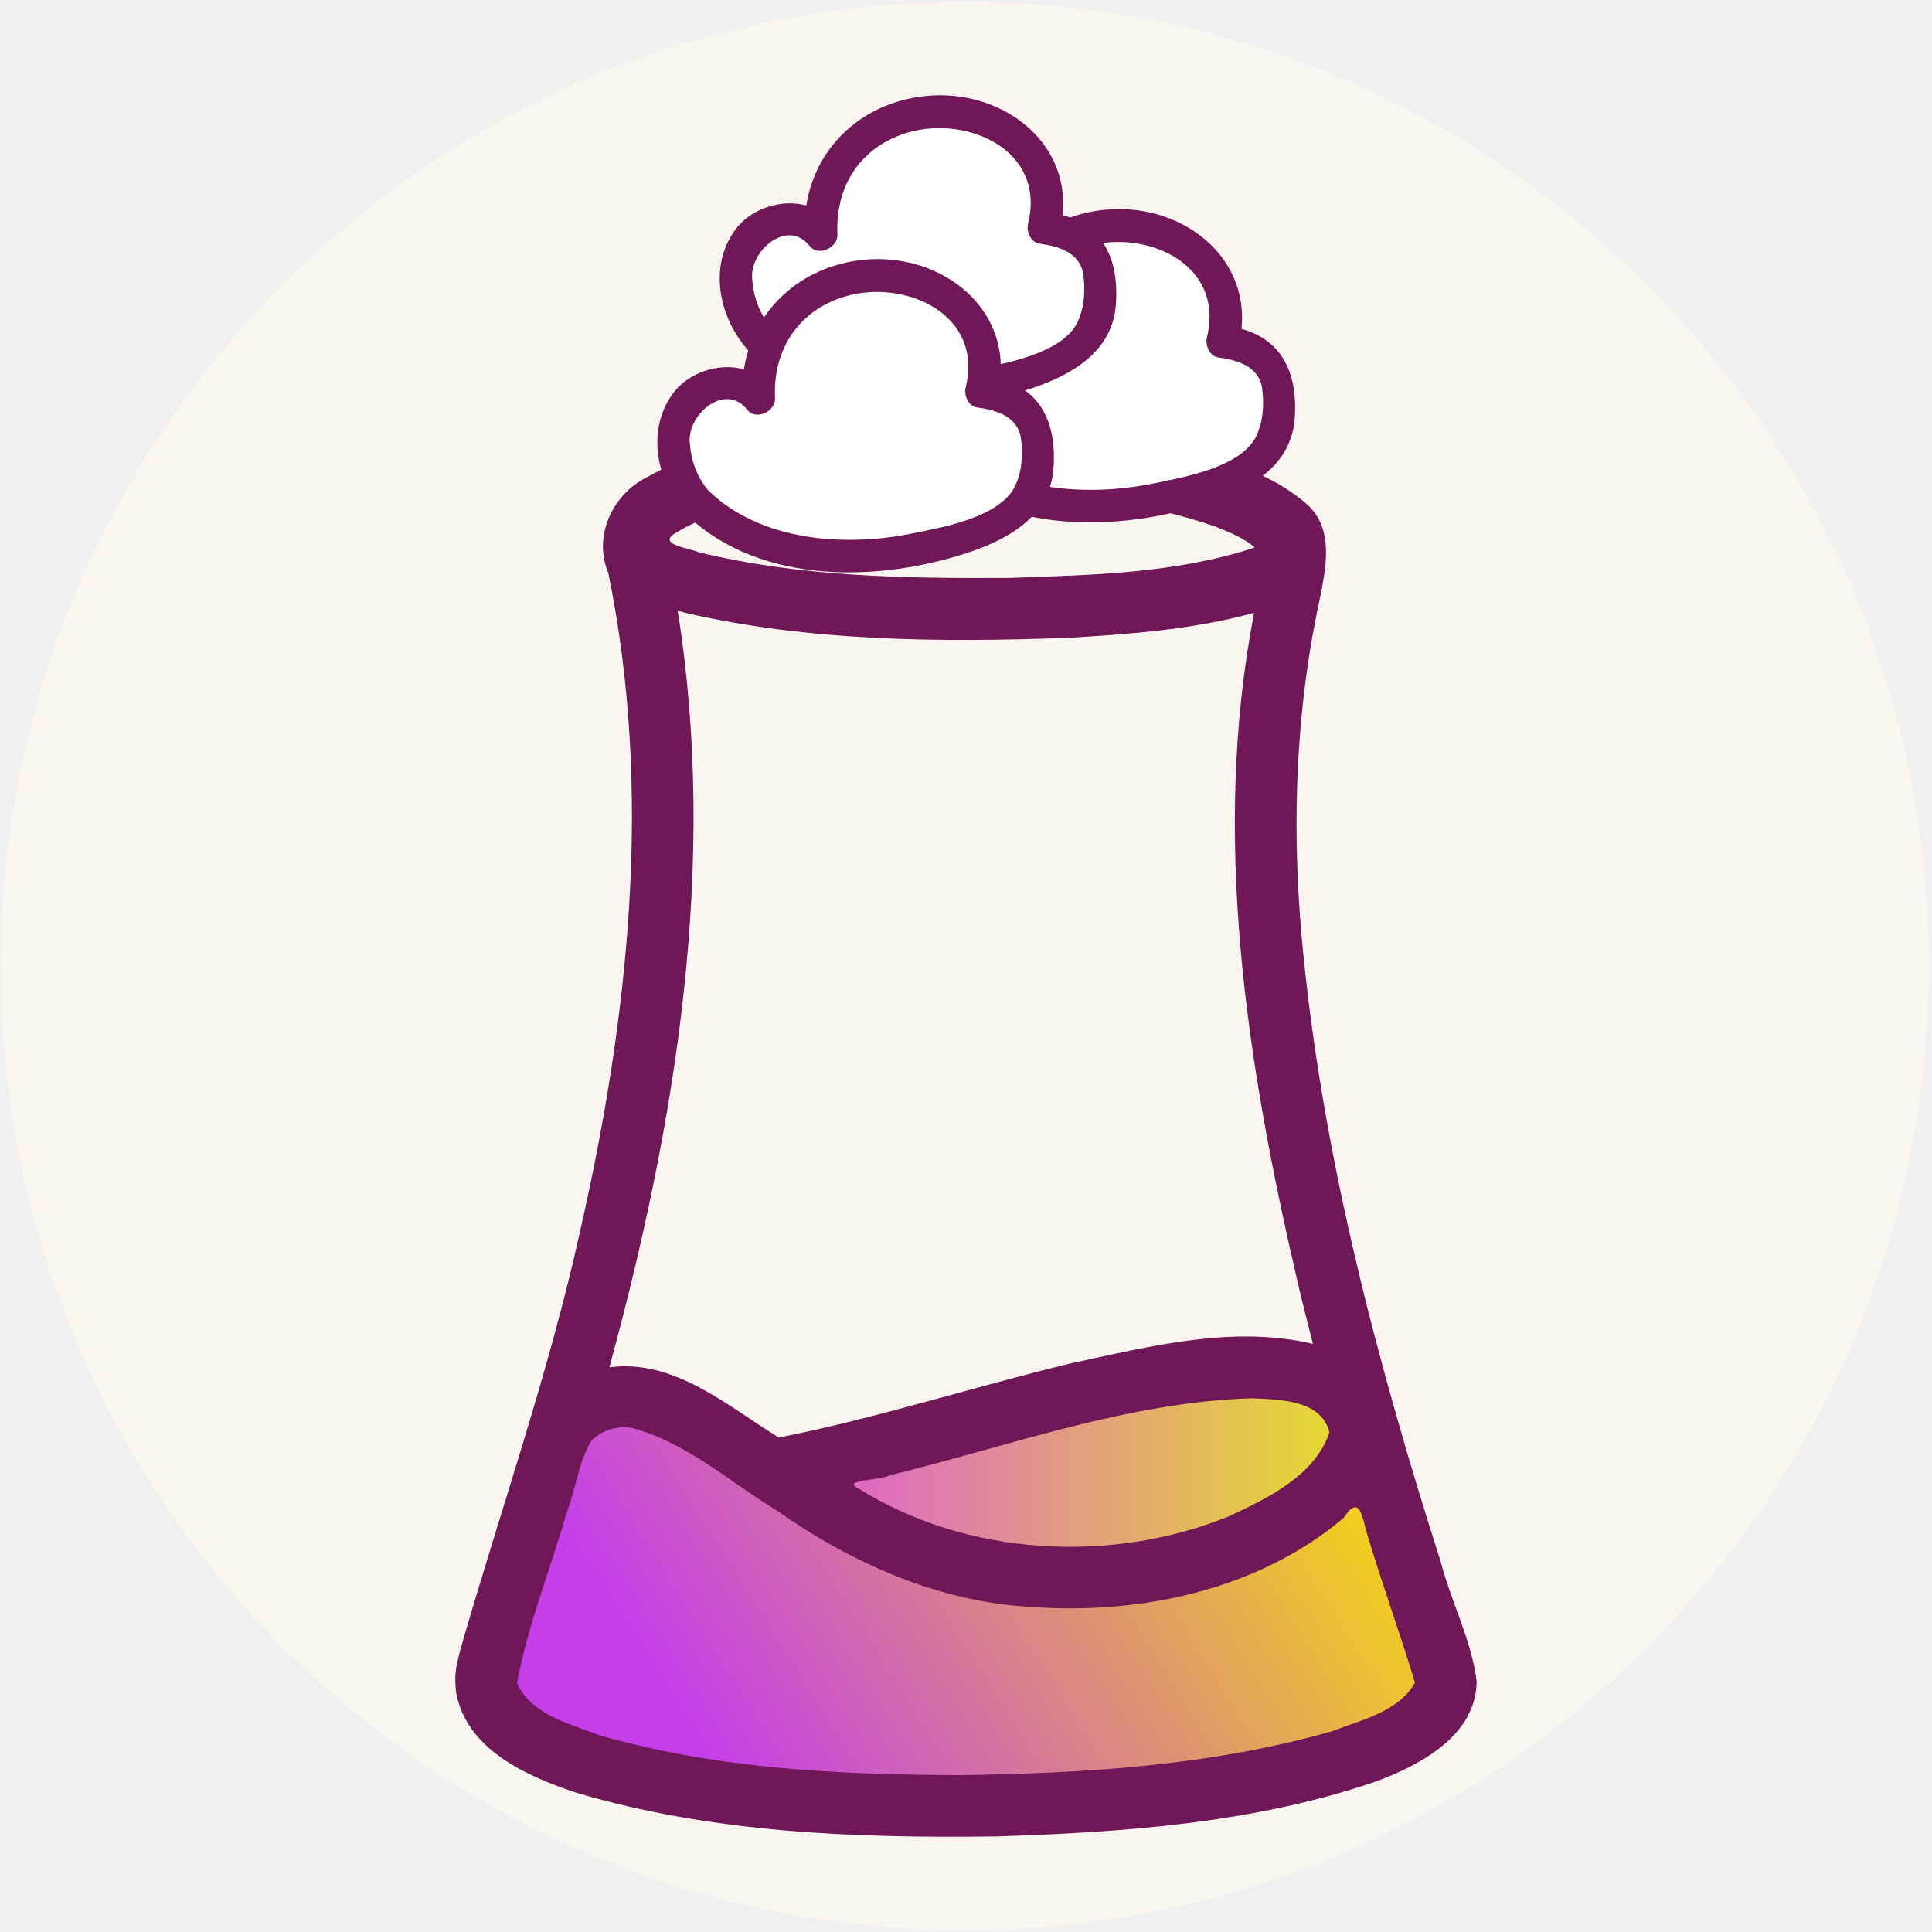
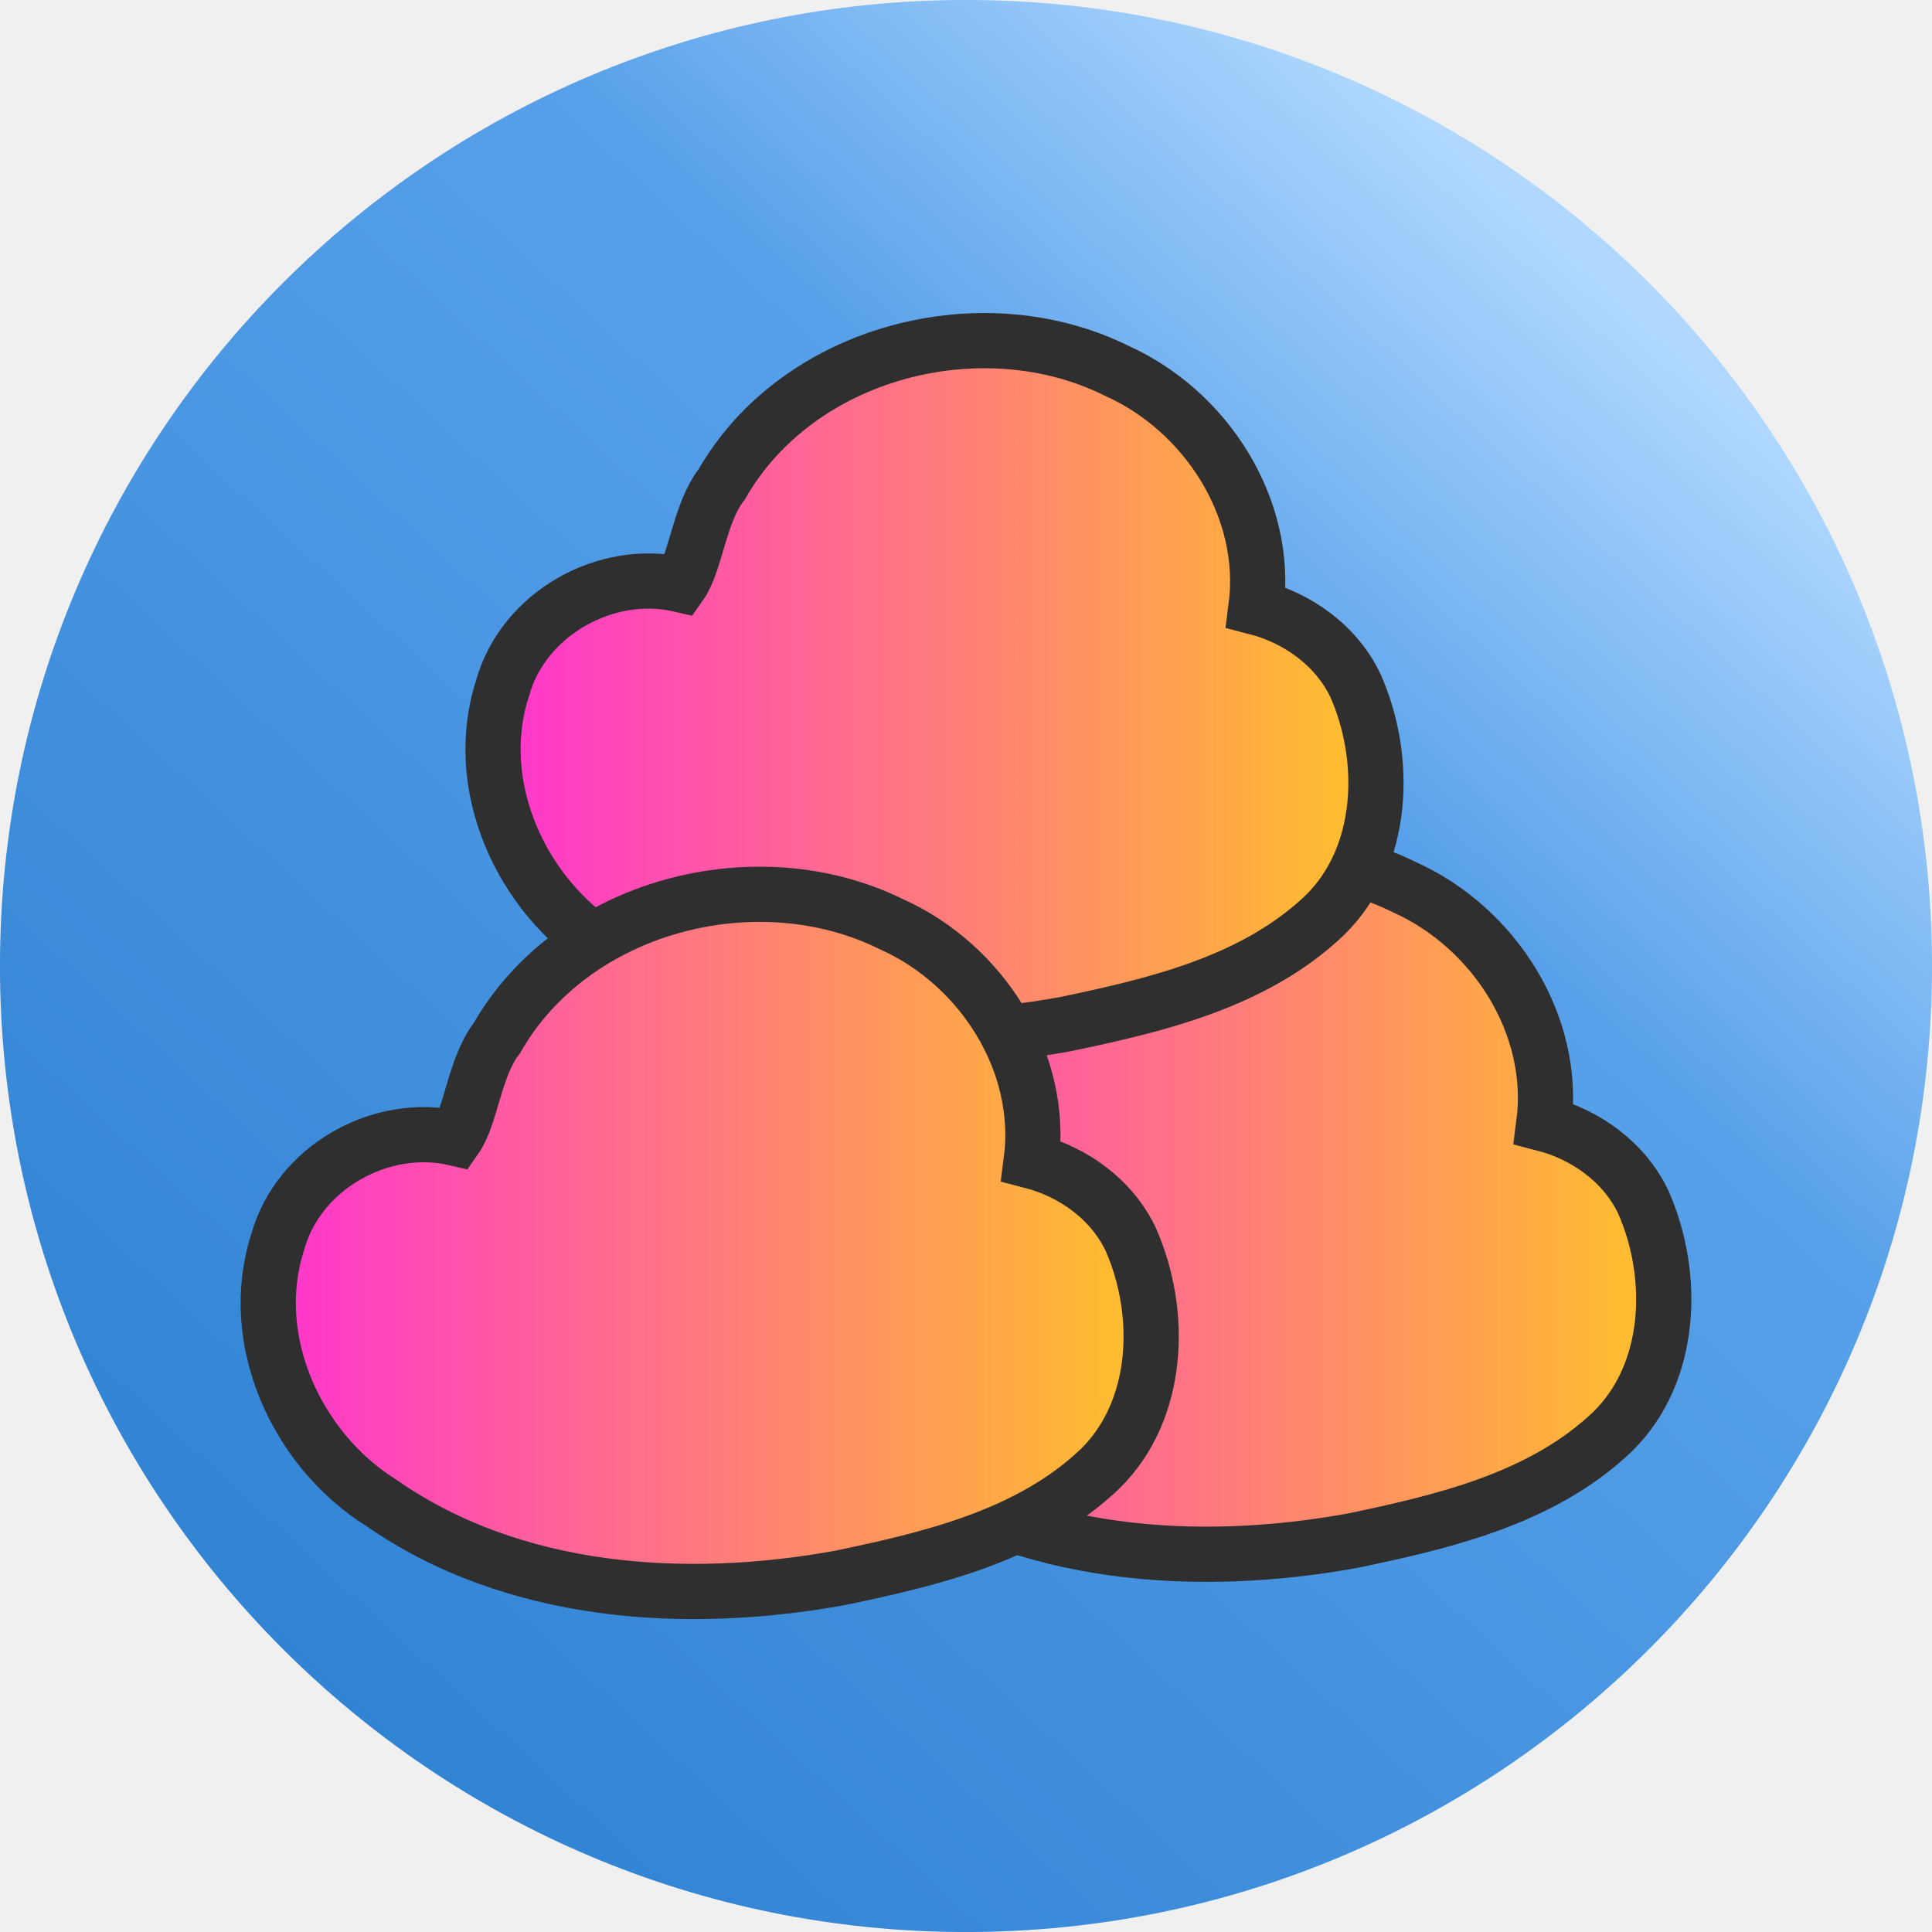
- <svg xmlns="http://www.w3.org/2000/svg" xmlns:xlink="http://www.w3.org/1999/xlink" width="62.883mm" height="62.883mm" viewBox="0 0 62.883 62.883" version="1.1" id="svg5">
+ <svg xmlns="http://www.w3.org/2000/svg" xmlns:xlink="http://www.w3.org/1999/xlink" width="250.576" height="250.576" viewBox="0 0 66.298 66.298" version="1.1" id="svg5">
  <defs id="defs2">
+     <linearGradient id="linearGradient1911">
+       <stop style="stop-color:#ff34cf;stop-opacity:1" offset="0" id="stop1907" />
+       <stop style="stop-color:#ffc12a;stop-opacity:1" offset="1" id="stop1909" />
+     </linearGradient>
+     <linearGradient id="linearGradient6563">
+       <stop style="stop-color:#2f82d3;stop-opacity:1" offset="0" id="stop6559" />
+       <stop style="stop-color:#58a1ea;stop-opacity:1" offset="0.721" id="stop6661" />
+       <stop style="stop-color:#b0d8ff;stop-opacity:1" offset="1" id="stop6561" />
+     </linearGradient>
    <rect x="1329.978" y="45.673" width="649.088" height="216.541" id="rect34010" />
-     <linearGradient id="linearGradient18808">
-       <stop style="stop-color:#c53fe9;stop-opacity:1" offset="0" id="stop18804" />
-       <stop style="stop-color:#f0d11c;stop-opacity:1" offset="1" id="stop18806" />
-     </linearGradient>
-     <linearGradient id="linearGradient18642">
-       <stop style="stop-color:#de55dd;stop-opacity:1" offset="0" id="stop18638" />
-       <stop style="stop-color:#e5e227;stop-opacity:1" offset="1" id="stop18640" />
-     </linearGradient>
-     <linearGradient xlink:href="#linearGradient18642" id="linearGradient41996" gradientUnits="userSpaceOnUse" x1="237.864" y1="52.964" x2="257.135" y2="52.964" gradientTransform="translate(166.3172,50.06817)" />
-     <linearGradient xlink:href="#linearGradient18808" id="linearGradient41998" gradientUnits="userSpaceOnUse" x1="236.35" y1="62.99" x2="255.253" y2="51.086" gradientTransform="translate(166.3172,50.06817)" />
+     <linearGradient xlink:href="#linearGradient6563" id="linearGradient1224" gradientUnits="userSpaceOnUse" x1="464.977" y1="81.311" x2="486.86" y2="57.499" gradientTransform="translate(2.062893e-5)" />
+     <linearGradient xlink:href="#linearGradient1911" id="linearGradient5269" x1="10.045" y1="499.986" x2="989.994" y2="499.986" gradientUnits="userSpaceOnUse" />
+     <linearGradient xlink:href="#linearGradient1911" id="linearGradient5773" gradientUnits="userSpaceOnUse" x1="10.045" y1="499.986" x2="989.994" y2="499.986" gradientTransform="translate(755.3803,-510.3035)" />
+     <linearGradient xlink:href="#linearGradient1911" id="linearGradient6084" gradientUnits="userSpaceOnUse" x1="10.045" y1="499.986" x2="989.994" y2="499.986" />
+     <linearGradient xlink:href="#linearGradient1911" id="linearGradient6086" gradientUnits="userSpaceOnUse" x1="10.045" y1="499.986" x2="989.994" y2="499.986" />
+     <linearGradient xlink:href="#linearGradient1911" id="linearGradient6088" gradientUnits="userSpaceOnUse" x1="10.045" y1="499.986" x2="989.994" y2="499.986" />
+     <linearGradient xlink:href="#linearGradient1911" id="linearGradient6090" gradientUnits="userSpaceOnUse" x1="10.045" y1="499.986" x2="989.994" y2="499.986" />
+     <linearGradient xlink:href="#linearGradient1911" id="linearGradient6092" gradientUnits="userSpaceOnUse" x1="10.045" y1="499.986" x2="989.994" y2="499.986" />
+     <linearGradient xlink:href="#linearGradient1911" id="linearGradient6094" gradientUnits="userSpaceOnUse" x1="10.045" y1="499.986" x2="989.994" y2="499.986" />
+     <linearGradient xlink:href="#linearGradient1911" id="linearGradient6096" gradientUnits="userSpaceOnUse" x1="10.045" y1="499.986" x2="989.994" y2="499.986" />
+     <linearGradient xlink:href="#linearGradient1911" id="linearGradient6098" gradientUnits="userSpaceOnUse" x1="10.045" y1="499.986" x2="989.994" y2="499.986" />
+     <linearGradient xlink:href="#linearGradient1911" id="linearGradient6100" gradientUnits="userSpaceOnUse" x1="10.045" y1="499.986" x2="989.994" y2="499.986" />
+     <linearGradient xlink:href="#linearGradient1911" id="linearGradient6102" gradientUnits="userSpaceOnUse" x1="10.045" y1="499.986" x2="989.994" y2="499.986" />
+     <linearGradient xlink:href="#linearGradient1911" id="linearGradient6104" gradientUnits="userSpaceOnUse" x1="10.045" y1="499.986" x2="989.994" y2="499.986" />
+     <linearGradient xlink:href="#linearGradient1911" id="linearGradient6106" gradientUnits="userSpaceOnUse" x1="10.045" y1="499.986" x2="989.994" y2="499.986" />
+     <linearGradient xlink:href="#linearGradient1911" id="linearGradient6108" gradientUnits="userSpaceOnUse" x1="10.045" y1="499.986" x2="989.994" y2="499.986" />
+     <linearGradient xlink:href="#linearGradient1911" id="linearGradient6110" gradientUnits="userSpaceOnUse" x1="10.045" y1="499.986" x2="989.994" y2="499.986" />
+     <linearGradient xlink:href="#linearGradient1911" id="linearGradient6112" gradientUnits="userSpaceOnUse" x1="10.045" y1="499.986" x2="989.994" y2="499.986" />
+     <linearGradient xlink:href="#linearGradient1911" id="linearGradient6114" gradientUnits="userSpaceOnUse" x1="10.045" y1="499.986" x2="989.994" y2="499.986" />
+     <linearGradient xlink:href="#linearGradient1911" id="linearGradient7958" gradientUnits="userSpaceOnUse" x1="10.045" y1="499.986" x2="989.994" y2="499.986" gradientTransform="translate(755.3803,-510.3035)" />
+     <linearGradient xlink:href="#linearGradient1911" id="linearGradient6084-9" gradientUnits="userSpaceOnUse" x1="10.045" y1="499.986" x2="989.994" y2="499.986" />
+     <linearGradient xlink:href="#linearGradient1911" id="linearGradient7958-7" gradientUnits="userSpaceOnUse" x1="10.045" y1="499.986" x2="989.994" y2="499.986" gradientTransform="translate(755.3803,-510.3035)" />
+     <linearGradient xlink:href="#linearGradient1911" id="linearGradient8052" gradientUnits="userSpaceOnUse" gradientTransform="translate(755.3803,-510.3035)" x1="10.045" y1="499.986" x2="989.994" y2="499.986" />
+     <linearGradient xlink:href="#linearGradient1911" id="linearGradient6084-0" gradientUnits="userSpaceOnUse" x1="10.045" y1="499.986" x2="989.994" y2="499.986" />
+     <linearGradient xlink:href="#linearGradient1911" id="linearGradient7958-6" gradientUnits="userSpaceOnUse" x1="10.045" y1="499.986" x2="989.994" y2="499.986" gradientTransform="translate(755.3803,-510.3035)" />
+     <linearGradient xlink:href="#linearGradient1911" id="linearGradient8311" gradientUnits="userSpaceOnUse" gradientTransform="translate(755.3803,-510.3035)" x1="10.045" y1="499.986" x2="989.994" y2="499.986" />
+     <linearGradient xlink:href="#linearGradient1911" id="linearGradient8489" gradientUnits="userSpaceOnUse" x1="10.045" y1="499.986" x2="989.994" y2="499.986" />
+     <linearGradient xlink:href="#linearGradient1911" id="linearGradient8502" gradientUnits="userSpaceOnUse" x1="10.045" y1="499.986" x2="989.994" y2="499.986" />
  </defs>
-   <g id="layer1" transform="translate(-426.6231,-70.90672)">
-     <ellipse style="fill:#faf5ef;fill-opacity:1;stroke-width:0.746;stroke-linecap:round;stroke-linejoin:round" id="path15738" cx="458.023" cy="102.35" rx="31.384" ry="31.38" />
-     <g id="g42190" transform="translate(47.625,15.875)">
-       <path style="fill:url(#linearGradient41996);fill-opacity:1;stroke:none;stroke-width:0.265px;stroke-linecap:butt;stroke-linejoin:miter;stroke-opacity:1" d="m 404.314,103.036 c -0.083,0.43 18.496,-6.597 18.988,-1.474 0.698,7.269 -19.079,5.076 -18.988,1.474 z" id="path14101-1-9" />
-       <path style="fill:url(#linearGradient41998);fill-opacity:1;stroke:none;stroke-width:0.265px;stroke-linecap:butt;stroke-linejoin:miter;stroke-opacity:1" d="m 426.001,109.392 c 0.568,5.425 -32.419,6.248 -31.141,-0.019 1.106,-4.025 1.767,-5.753 2.492,-7.81 2.616,-3.403 6.506,2.742 12.975,4.415 6.681,1.155 10.771,-0.579 12.975,-4.415 1.062,2.885 1.964,5.498 2.699,7.829 z" id="path12352-7-6" />
-       <path id="path16322-8-0-3-8-1" style="color:#000000;fill:#701857;fill-opacity:1;stroke-width:1;stroke-linecap:round;stroke-linejoin:round;-inkscape-stroke:none" d="m 408.54,68.916 c -2.904,0.123 -5.983,0.244 -8.578,1.697 -1.065,0.58 -1.654,1.916 -1.166,3.061 1.46,7.094 0.67,14.446 -0.914,21.421 -1.022,4.635 -2.605,9.116 -3.912,13.67 -0.115,0.511 -0.191,0.695 -0.131,1.323 0.321,1.886 2.307,2.761 3.932,3.298 4.418,1.31 9.084,1.478 13.663,1.418 4.159,-0.135 8.394,-0.431 12.356,-1.791 1.449,-0.538 3.251,-1.494 3.271,-3.261 -0.171,-1.344 -0.829,-2.578 -1.17,-3.886 -2.048,-6.415 -3.78,-12.968 -4.461,-19.661 -0.401,-3.858 -0.314,-7.787 0.508,-11.601 0.211,-1.057 0.516,-2.37 -0.428,-3.181 -1.589,-1.372 -3.777,-1.677 -5.773,-2.047 -2.379,-0.365 -4.792,-0.499 -7.198,-0.461 z m 0.953,2.039 c 3.031,0.039 6.156,0.209 9.075,1.22 0.437,0.177 0.929,0.369 1.269,0.677 -2.579,0.852 -5.307,0.893 -7.978,0.99 -3.396,0.021 -6.789,-0.03 -10.112,-0.832 -0.284,-0.138 -1.393,-0.253 -0.762,-0.63 1.508,-0.926 3.354,-1.053 5.073,-1.268 1.159,-0.111 2.257,-0.149 3.436,-0.158 z m -8.168,4.029 c 4.055,0.932 8.259,0.955 12.397,0.81 2.046,-0.119 4.111,-0.272 6.095,-0.816 -1.4,7.224 -0.245,14.641 1.402,21.719 0.158,0.695 0.338,1.385 0.514,2.076 -2.626,-0.619 -5.33,0.088 -7.906,0.639 -3.169,0.77 -6.278,1.775 -9.481,2.41 -1.676,-1.033 -3.403,-2.566 -5.514,-2.287 2.177,-7.977 3.538,-16.388 2.223,-24.633 0.09,0.027 0.18,0.055 0.27,0.082 z m 18.418,25.559 c 0.898,0.045 2.262,0.039 2.527,1.115 -0.488,1.404 -1.977,2.116 -3.236,2.711 -3.813,1.565 -8.527,1.342 -12.104,-0.895 -0.588,-0.283 0.774,-0.26 1.004,-0.418 3.903,-0.951 7.756,-2.388 11.809,-2.513 z m -20.158,0.971 c 1.756,0.469 3.149,1.742 4.677,2.669 2.448,1.721 5.281,2.991 8.303,3.152 3.567,0.258 7.387,-0.552 10.169,-2.899 0.538,-0.838 0.607,0.036 0.784,0.599 0.479,1.598 1.055,3.171 1.535,4.764 -0.527,0.943 -1.731,1.208 -2.678,1.574 -3.963,1.138 -8.095,1.379 -12.173,1.437 -3.936,-0.021 -7.895,-0.199 -11.713,-1.306 -0.962,-0.369 -2.205,-0.669 -2.663,-1.687 0.333,-1.838 1.084,-3.694 1.612,-5.539 0.301,-0.768 0.382,-1.662 0.808,-2.356 0.351,-0.343 0.854,-0.498 1.338,-0.408 z" />
-       <g id="g21185-5-0" transform="matrix(0.7890547,0,0,0.7890547,182.2091,55.85937)">
-         <path style="fill:#ffffff;fill-opacity:1;stroke:#000000;stroke-width:0.265px;stroke-linecap:butt;stroke-linejoin:miter;stroke-opacity:1" d="m 289.672,12.822 c -0.124,0 -0.678,-0.025 -0.728,0 -0.081,0.041 -0.139,0.101 -0.216,0.142 -0.053,0.029 -0.098,0.04 -0.15,0.066 -0.028,0.014 -0.078,-0.015 -0.105,0 -0.036,0.02 -0.064,0.054 -0.102,0.071 -0.026,0.011 -0.067,-0.011 -0.093,0 -0.056,0.023 -0.121,0.097 -0.169,0.131 -0.022,0.015 -0.079,-0.01 -0.104,0 -0.028,0.012 -0.044,0.043 -0.07,0.057 -0.159,0.082 -0.197,0.166 -0.333,0.265 -0.012,0.009 -0.041,-0.008 -0.053,0 -0.093,0.057 -0.502,0.517 -0.536,0.613 -0.073,0.21 -0.067,0.772 -0.019,0.948 0.028,0.103 -0.014,0.234 0,0.34 0.039,0.3 0.024,0.124 0.083,0.336 0.024,0.09 0.002,0.203 0.024,0.293 0.021,0.086 0.055,0.174 0.079,0.258 0.01,0.037 -0.015,0.09 0,0.125 0.192,0.451 0.508,0.848 0.816,1.225 0.139,0.169 0.268,0.345 0.411,0.511 0.033,0.038 0.074,0.109 0.114,0.138 0.031,0.022 0.124,-0.009 0.16,0 0.024,0.006 0.044,0.02 0.067,0.03 0.09,0.039 0.415,0.22 0.503,0.232 0.041,0.006 0.084,-0.006 0.125,0 0.163,0.023 0.334,0.135 0.48,0.194 0.068,0.028 0.128,0.085 0.195,0.118 0.187,0.09 0.349,0.191 0.515,0.313 0.087,0.064 0.17,0.045 0.254,0.099 0.126,0.081 0.365,0.259 0.524,0.307 0.135,0.041 0.339,0.038 0.475,0.06 0.12,0.02 0.238,0.076 0.358,0.097 0.071,0.013 0.145,-0.009 0.216,0 0.035,0.004 0.066,0.024 0.1,0.03 0.081,0.015 0.046,-0.011 0.117,0 0.064,0.01 0.127,0.028 0.191,0.037 0.153,0.021 0.326,0 0.481,0 0.294,0 0.588,0 0.882,0 0.327,0 0.655,0 0.982,0 0.114,0 0.263,0.026 0.375,0 0.088,-0.021 0.171,-0.06 0.258,-0.082 0.13,-0.033 0.419,0 0.554,0 0.21,0 0.441,0.025 0.648,0 0.151,-0.018 0.292,-0.044 0.441,-0.067 0.027,-0.004 0.056,0.005 0.083,0 0.037,-0.007 0.071,-0.028 0.108,-0.037 0.106,-0.027 0.259,-0.029 0.366,-0.067 0.414,-0.147 0.013,-0.024 0.283,-0.135 0.152,-0.063 0.325,-0.125 0.486,-0.163 0.048,-0.011 0.106,0.013 0.152,0 0.252,-0.072 0.483,-0.177 0.74,-0.238 0.066,-0.016 0.179,0.03 0.239,-0.009 0.094,-0.062 0.176,-0.155 0.266,-0.224 0.146,-0.112 0.292,-0.224 0.441,-0.331 0.002,-0.002 0.044,0.002 0.047,0 0.024,-0.014 0.042,-0.037 0.065,-0.051 0.01,-0.006 0.025,0.006 0.035,0 0.12,-0.078 0.421,-0.356 0.515,-0.486 0.156,-0.215 0.335,-0.51 0.461,-0.737 0.021,-0.038 -0.007,-0.026 0.03,-0.084 0.085,-0.131 0.165,-0.25 0.249,-0.387 0.074,-0.119 0.186,-0.227 0.246,-0.355 0.008,-0.016 -0.01,-0.049 0,-0.064 0.04,-0.06 0.098,-0.113 0.116,-0.186 0.036,-0.146 0.007,-0.334 0.007,-0.48 0,-0.258 -0.016,-0.341 -0.058,-0.614 -0.011,-0.073 0.012,-0.149 0,-0.223 -0.013,-0.074 -0.064,-0.136 -0.1,-0.202 -0.231,-0.43 -0.612,-0.722 -1.007,-0.989 -0.061,-0.041 -0.116,-0.093 -0.182,-0.127 -0.054,-0.028 -0.147,-0.012 -0.206,-0.03 -0.211,-0.063 -0.524,-0.33 -0.649,-0.509 -0.065,-0.093 -0.12,-0.211 -0.147,-0.323 -0.026,-0.104 0,-0.239 0,-0.347 0,-0.265 0,-0.529 0,-0.794 0,-0.091 0.017,-0.196 0,-0.284 -0.05,-0.257 -0.179,-0.508 -0.308,-0.734 -0.041,-0.071 -0.094,-0.137 -0.123,-0.214 -0.014,-0.039 -0.014,-0.078 -0.025,-0.118 -0.082,-0.314 -0.415,-0.687 -0.645,-0.908 -0.066,-0.064 -0.09,-0.059 -0.159,-0.093 -0.112,-0.055 -0.229,-0.134 -0.332,-0.202 -0.177,-0.117 -0.321,-0.278 -0.485,-0.41 -0.036,-0.029 -0.087,-0.038 -0.121,-0.059 -0.043,-0.027 -0.082,-0.066 -0.13,-0.084 -0.059,-0.022 -0.143,-0.015 -0.205,-0.03 -0.107,-0.026 -0.215,-0.062 -0.324,-0.082 -0.048,-0.009 -0.101,0.006 -0.15,0 -0.194,-0.023 -0.371,-0.022 -0.566,-0.022 -0.188,0 -0.376,0 -0.564,0 -0.084,0 -0.211,-0.02 -0.292,0 -0.141,0.034 -0.269,0.058 -0.414,0.089 -0.074,0.016 -0.142,0.053 -0.216,0.067 -0.087,0.017 -0.194,-0.025 -0.279,0 -0.066,0.02 -0.128,0.05 -0.191,0.075 -0.022,0.01 -0.042,0.022 -0.065,0.029 -0.076,0.024 -0.176,-0.018 -0.254,0 -0.127,0.03 -0.252,0.093 -0.38,0.126 -0.047,0.012 -0.188,-0.031 -0.227,0 -0.119,0.093 -0.266,0.26 -0.39,0.343 -0.007,0.005 -0.017,0 -0.025,0 -0.005,0 -0.01,-0.002 -0.013,0 -0.039,0.025 -0.059,0.076 -0.107,0.089 -0.038,0.023 -0.041,-0.006 -0.101,0.034 -0.062,0.041 -0.108,0.096 -0.172,0.133 -0.021,0.012 -0.101,0.022 -0.129,0.036 -0.157,0.077 -0.324,0.269 -0.473,0.336 -0.168,0.076 -0.335,0.156 -0.464,0.3 -0.101,0.113 -0.169,0.251 -0.258,0.374 -0.038,0.053 -0.081,0.093 -0.116,0.15 -0.062,0.099 -0.089,0.226 -0.146,0.328 -0.054,0.097 -0.13,0.177 -0.181,0.275 -0.111,0.209 -0.181,0.443 -0.286,0.655 -0.033,0.066 -0.04,0.065 -0.062,0.148 -0.012,0.044 0,0.107 0,0.153 0,0.23 0.02,0.463 -0.133,0.658 -0.132,-0.015 -0.288,0.039 -0.419,0.007 -0.029,-0.007 -0.058,-0.024 -0.088,-0.028 -0.058,-0.007 -0.288,0.015 -0.31,0.09 -0.007,0.026 -0.004,0.053 -0.006,0.08 z" id="path20761-7-42" />
-         <g id="g38-4-2" transform="matrix(0.01669383,0,0,0.01669383,286.2957,5.690188)" style="fill:#701857;fill-opacity:1">
-           <g id="g6-1-2" style="fill:#701857;fill-opacity:1">
-             <path d="M 857.5,409 C 876.2,221.1 699.3,95.4 517.3,114.9 362.5,131.5 246.9,239.5 224,385.3 161.6,368.1 85.3,393.6 47.6,446.4 -15.8,535 6.8,653.3 72.7,734.2 c 1.7,2.7 3.7,5.3 6.3,7.8 2.2,2.6 4.6,4.7 7,6.4 182.2,170 473.4,163.4 696.4,88.2 C 882.2,803 980.7,745.3 989,629.8 996.8,520.8 959.2,437.1 857.5,409 Z m 35.3,267.1 C 854.3,751.5 713.8,776 639,791.1 470.9,825 264.8,809.7 136.3,684.8 106.7,651 92.7,608 90,563.7 85.9,494.8 178.8,417.5 231.8,485 c 22.1,28.1 70.7,4.4 69.1,-28.6 -5.7,-118.9 57.2,-216.5 172.9,-251 147.5,-43.9 343,43 298.2,224.4 -4.7,19.2 6,46.8 28.3,49.8 46.4,6.2 100.9,21.6 108.3,77.6 5.2,39.2 2.2,83.5 -15.8,118.9 z" id="path4-8-0" style="fill:#701857;fill-opacity:1" />
+   <g id="layer1" transform="translate(-421.0198,-193.0632)">
+     <g id="g42252" transform="translate(-21.16667,137.5834)">
+       <g id="g1209" transform="matrix(2.100341,0,0,2.100341,-523.7423,-54.29699)">
+         <circle style="fill:url(#linearGradient1224);fill-opacity:1;stroke-width:0.353;stroke-linecap:round;stroke-linejoin:round" id="path6557-5" cx="475.674" cy="68.049" r="15.783" />
+         <g id="g13217" transform="matrix(1.116887,0,0,1.116887,-38.00027,9.090181)">
+           <g id="g1573" transform="translate(-15.75793,-15.26046)">
+             <g id="g38-6-8-4" transform="matrix(0.01317234,0,0,0.01317234,427.7451,55.33565)" style="fill:url(#linearGradient5269);fill-opacity:1;stroke:#2f2f2f;stroke-width:61.316;stroke-miterlimit:4;stroke-dasharray:none;stroke-opacity:1">
+               <g id="g8487" style="fill:url(#linearGradient8489);stroke-width:61.316;stroke-miterlimit:4;stroke-dasharray:none;stroke:#2f2f2f;stroke-opacity:1" transform="translate(7.848328,53.11066)">
+                 <g id="g8500" style="fill:url(#linearGradient8502);stroke-width:61.316;stroke-miterlimit:4;stroke-dasharray:none;stroke:#2f2f2f;stroke-opacity:1" transform="translate(0,44.12696)">
+                   <g id="g6-0-5-1-8" style="fill:url(#linearGradient6084-0);fill-opacity:1;stroke:#2f2f2f;stroke-width:61.316;stroke-miterlimit:4;stroke-dasharray:none;stroke-opacity:1" transform="translate(2659.566,1144.399)">
+                     <path style="fill:url(#linearGradient8311);fill-opacity:1;stroke:#2f2f2f;stroke-width:61.316;stroke-miterlimit:4;stroke-dasharray:none;stroke-opacity:1" d="m 1648.18,165.797 c -38.702,65.175 -119.732,83.551 -188.002,101.264 -157.725,39.006 -333.628,47.926 -481.557,-29.513 -57.506,-30.391 -114.777,-75.536 -127.268,-143.242 -16.351,-47.784 0.048,-104.083 43.514,-131.409 36.343,-29.927 80.527,-6.904 107.033,22.423 43.858,12.205 62.062,-37.117 54.572,-72.068 2.955,-96.375 69.601,-186.204 162.016,-214.737 101.223,-34.257 232.923,-9.465 292.799,85.359 26.437,42.692 26.779,95.741 15.045,143.153 1.968,67.742 97.413,32.321 124.129,84.993 24.943,44.155 18.38,101.115 0.92,147.04 z" id="path7938-7" />
+                     <path style="fill:url(#linearGradient7958-6);fill-opacity:1;stroke:#2f2f2f;stroke-width:61.316;stroke-miterlimit:4;stroke-dasharray:none;stroke-opacity:1" d="m 1612.88,-101.303 c 14.309,-110.068 -55.491,-218.147 -154.799,-262.718 -150,-74.373 -354.163,-21.365 -438.571,126.162 -24.694,31.481 -28.699,86.928 -46.019,111.368 -82.511,-19.241 -174.577,32.434 -197.385,115.115 -35.042,108.063 20.601,230.503 114.55,289.456 147.09,102.592 338.14,114.815 509.975,83.623 102.038,-21.286 210.815,-46.968 288.505,-120.981 66.651,-65.16 70.169,-173.295 34.36,-254.709 -20.964,-44.392 -63.701,-75.219 -110.616,-87.317 z" id="path4-4-0-0-9" />
+                   </g>
+                   <g id="g6-0-5-1" style="fill:url(#linearGradient6084);fill-opacity:1;stroke:#2f2f2f;stroke-width:61.316;stroke-miterlimit:4;stroke-dasharray:none;stroke-opacity:1" transform="translate(2339.959,570.8857)">
+                     <path style="fill:url(#linearGradient7958);fill-opacity:1;stroke:#2f2f2f;stroke-width:61.316;stroke-miterlimit:4;stroke-dasharray:none;stroke-opacity:1" d="m 1648.18,165.797 c -38.702,65.175 -119.732,83.551 -188.002,101.264 -157.725,39.006 -333.628,47.926 -481.557,-29.513 -57.506,-30.391 -114.777,-75.536 -127.268,-143.242 -16.351,-47.784 0.048,-104.083 43.514,-131.409 36.343,-29.927 80.527,-6.904 107.033,22.423 43.858,12.205 62.062,-37.117 54.572,-72.068 2.955,-96.375 69.601,-186.204 162.016,-214.737 101.223,-34.257 232.923,-9.465 292.799,85.359 26.437,42.692 26.779,95.741 15.045,143.153 1.968,67.742 97.413,32.321 124.129,84.993 24.943,44.155 18.38,101.115 0.92,147.04 z" id="path7938" />
+                     <path style="fill:url(#linearGradient5773);fill-opacity:1;stroke:#2f2f2f;stroke-width:61.316;stroke-miterlimit:4;stroke-dasharray:none;stroke-opacity:1" d="m 1612.88,-101.303 c 14.309,-110.068 -55.491,-218.147 -154.799,-262.718 -150,-74.373 -354.163,-21.365 -438.571,126.162 -24.694,31.481 -28.699,86.928 -46.019,111.368 -82.511,-19.241 -174.577,32.434 -197.385,115.115 -35.042,108.063 20.601,230.503 114.55,289.456 147.09,102.592 338.14,114.815 509.975,83.623 102.038,-21.286 210.815,-46.968 288.505,-120.981 66.651,-65.16 70.169,-173.295 34.36,-254.709 -20.964,-44.392 -63.701,-75.219 -110.616,-87.317 z" id="path4-4-0-0" />
+                   </g>
+                   <g id="g6-0-5-1-9" style="fill:url(#linearGradient6084-9);fill-opacity:1;stroke:#2f2f2f;stroke-width:61.316;stroke-miterlimit:4;stroke-dasharray:none;stroke-opacity:1" transform="translate(2090.327,1185.732)">
+                     <path style="fill:url(#linearGradient8052);fill-opacity:1;stroke:#2f2f2f;stroke-width:61.316;stroke-miterlimit:4;stroke-dasharray:none;stroke-opacity:1" d="m 1648.18,165.797 c -38.702,65.175 -119.732,83.551 -188.002,101.264 -157.725,39.006 -333.628,47.926 -481.557,-29.513 -57.506,-30.391 -114.777,-75.536 -127.268,-143.242 -16.351,-47.784 0.048,-104.083 43.514,-131.409 36.343,-29.927 80.527,-6.904 107.033,22.423 43.858,12.205 62.062,-37.117 54.572,-72.068 2.955,-96.375 69.601,-186.204 162.016,-214.737 101.223,-34.257 232.923,-9.465 292.799,85.359 26.437,42.692 26.779,95.741 15.045,143.153 1.968,67.742 97.413,32.321 124.129,84.993 24.943,44.155 18.38,101.115 0.92,147.04 z" id="path7938-3" />
+                     <path style="fill:url(#linearGradient7958-7);fill-opacity:1;stroke:#2f2f2f;stroke-width:61.316;stroke-miterlimit:4;stroke-dasharray:none;stroke-opacity:1" d="m 1612.88,-101.303 c 14.309,-110.068 -55.491,-218.147 -154.799,-262.718 -150,-74.373 -354.163,-21.365 -438.571,126.162 -24.694,31.481 -28.699,86.928 -46.019,111.368 -82.511,-19.241 -174.577,32.434 -197.385,115.115 -35.042,108.063 20.601,230.503 114.55,289.456 147.09,102.592 338.14,114.815 509.975,83.623 102.038,-21.286 210.815,-46.968 288.505,-120.981 66.651,-65.16 70.169,-173.295 34.36,-254.709 -20.964,-44.392 -63.701,-75.219 -110.616,-87.317 z" id="path4-4-0-0-6" />
+                   </g>
+                 </g>
+               </g>
+               <g id="g8-8-6-4" style="fill:url(#linearGradient6086);fill-opacity:1;stroke:#2f2f2f;stroke-width:61.316;stroke-miterlimit:4;stroke-dasharray:none;stroke-opacity:1" />
+               <g id="g10-8-4-8" style="fill:url(#linearGradient6088);fill-opacity:1;stroke:#2f2f2f;stroke-width:61.316;stroke-miterlimit:4;stroke-dasharray:none;stroke-opacity:1" />
+               <g id="g12-8-6-7" style="fill:url(#linearGradient6090);fill-opacity:1;stroke:#2f2f2f;stroke-width:61.316;stroke-miterlimit:4;stroke-dasharray:none;stroke-opacity:1" />
+               <g id="g14-9-2-0" style="fill:url(#linearGradient6092);fill-opacity:1;stroke:#2f2f2f;stroke-width:61.316;stroke-miterlimit:4;stroke-dasharray:none;stroke-opacity:1" />
+               <g id="g16-7-5-8" style="fill:url(#linearGradient6094);fill-opacity:1;stroke:#2f2f2f;stroke-width:61.316;stroke-miterlimit:4;stroke-dasharray:none;stroke-opacity:1" />
+               <g id="g18-7-8-6" style="fill:url(#linearGradient6096);fill-opacity:1;stroke:#2f2f2f;stroke-width:61.316;stroke-miterlimit:4;stroke-dasharray:none;stroke-opacity:1" />
+               <g id="g20-6-6-2" style="fill:url(#linearGradient6098);fill-opacity:1;stroke:#2f2f2f;stroke-width:61.316;stroke-miterlimit:4;stroke-dasharray:none;stroke-opacity:1" />
+               <g id="g22-4-2-4" style="fill:url(#linearGradient6100);fill-opacity:1;stroke:#2f2f2f;stroke-width:61.316;stroke-miterlimit:4;stroke-dasharray:none;stroke-opacity:1" />
+               <g id="g24-3-8-7" style="fill:url(#linearGradient6102);fill-opacity:1;stroke:#2f2f2f;stroke-width:61.316;stroke-miterlimit:4;stroke-dasharray:none;stroke-opacity:1" />
+               <g id="g26-0-4-9" style="fill:url(#linearGradient6104);fill-opacity:1;stroke:#2f2f2f;stroke-width:61.316;stroke-miterlimit:4;stroke-dasharray:none;stroke-opacity:1" />
+               <g id="g28-3-7-3" style="fill:url(#linearGradient6106);fill-opacity:1;stroke:#2f2f2f;stroke-width:61.316;stroke-miterlimit:4;stroke-dasharray:none;stroke-opacity:1" />
+               <g id="g30-0-2-9" style="fill:url(#linearGradient6108);fill-opacity:1;stroke:#2f2f2f;stroke-width:61.316;stroke-miterlimit:4;stroke-dasharray:none;stroke-opacity:1" />
+               <g id="g32-9-4-2" style="fill:url(#linearGradient6110);fill-opacity:1;stroke:#2f2f2f;stroke-width:61.316;stroke-miterlimit:4;stroke-dasharray:none;stroke-opacity:1" />
+               <g id="g34-2-0-8" style="fill:url(#linearGradient6112);fill-opacity:1;stroke:#2f2f2f;stroke-width:61.316;stroke-miterlimit:4;stroke-dasharray:none;stroke-opacity:1" />
+               <g id="g36-5-6-3" style="fill:url(#linearGradient6114);fill-opacity:1;stroke:#2f2f2f;stroke-width:61.316;stroke-miterlimit:4;stroke-dasharray:none;stroke-opacity:1" />
+             </g>
          </g>
-           <g id="g8-5-5" style="fill:#701857;fill-opacity:1" />
-           <g id="g10-9-5" style="fill:#701857;fill-opacity:1" />
-           <g id="g12-7-2" style="fill:#701857;fill-opacity:1" />
-           <g id="g14-5-9" style="fill:#701857;fill-opacity:1" />
-           <g id="g16-3-0" style="fill:#701857;fill-opacity:1" />
-           <g id="g18-8-2" style="fill:#701857;fill-opacity:1" />
-           <g id="g20-8-8" style="fill:#701857;fill-opacity:1" />
-           <g id="g22-3-3" style="fill:#701857;fill-opacity:1" />
-           <g id="g24-1-80" style="fill:#701857;fill-opacity:1" />
-           <g id="g26-8-4" style="fill:#701857;fill-opacity:1" />
-           <g id="g28-9-0" style="fill:#701857;fill-opacity:1" />
-           <g id="g30-6-9" style="fill:#701857;fill-opacity:1" />
-           <g id="g32-4-1" style="fill:#701857;fill-opacity:1" />
-           <g id="g34-3-9" style="fill:#701857;fill-opacity:1" />
-           <g id="g36-3-6" style="fill:#701857;fill-opacity:1" />
-         </g>
-       </g>
-       <g id="g21185-3-2" transform="matrix(0.7890547,0,0,0.7890547,176.3882,52.1552)">
-         <path style="fill:#ffffff;fill-opacity:1;stroke:#000000;stroke-width:0.265px;stroke-linecap:butt;stroke-linejoin:miter;stroke-opacity:1" d="m 289.672,12.822 c -0.124,0 -0.678,-0.025 -0.728,0 -0.081,0.041 -0.139,0.101 -0.216,0.142 -0.053,0.029 -0.098,0.04 -0.15,0.066 -0.028,0.014 -0.078,-0.015 -0.105,0 -0.036,0.02 -0.064,0.054 -0.102,0.071 -0.026,0.011 -0.067,-0.011 -0.093,0 -0.056,0.023 -0.121,0.097 -0.169,0.131 -0.022,0.015 -0.079,-0.01 -0.104,0 -0.028,0.012 -0.044,0.043 -0.07,0.057 -0.159,0.082 -0.197,0.166 -0.333,0.265 -0.012,0.009 -0.041,-0.008 -0.053,0 -0.093,0.057 -0.502,0.517 -0.536,0.613 -0.073,0.21 -0.067,0.772 -0.019,0.948 0.028,0.103 -0.014,0.234 0,0.34 0.039,0.3 0.024,0.124 0.083,0.336 0.024,0.09 0.002,0.203 0.024,0.293 0.021,0.086 0.055,0.174 0.079,0.258 0.01,0.037 -0.015,0.09 0,0.125 0.192,0.451 0.508,0.848 0.816,1.225 0.139,0.169 0.268,0.345 0.411,0.511 0.033,0.038 0.074,0.109 0.114,0.138 0.031,0.022 0.124,-0.009 0.16,0 0.024,0.006 0.044,0.02 0.067,0.03 0.09,0.039 0.415,0.22 0.503,0.232 0.041,0.006 0.084,-0.006 0.125,0 0.163,0.023 0.334,0.135 0.48,0.194 0.068,0.028 0.128,0.085 0.195,0.118 0.187,0.09 0.349,0.191 0.515,0.313 0.087,0.064 0.17,0.045 0.254,0.099 0.126,0.081 0.365,0.259 0.524,0.307 0.135,0.041 0.339,0.038 0.475,0.06 0.12,0.02 0.238,0.076 0.358,0.097 0.071,0.013 0.145,-0.009 0.216,0 0.035,0.004 0.066,0.024 0.1,0.03 0.081,0.015 0.046,-0.011 0.117,0 0.064,0.01 0.127,0.028 0.191,0.037 0.153,0.021 0.326,0 0.481,0 0.294,0 0.588,0 0.882,0 0.327,0 0.655,0 0.982,0 0.114,0 0.263,0.026 0.375,0 0.088,-0.021 0.171,-0.06 0.258,-0.082 0.13,-0.033 0.419,0 0.554,0 0.21,0 0.441,0.025 0.648,0 0.151,-0.018 0.292,-0.044 0.441,-0.067 0.027,-0.004 0.056,0.005 0.083,0 0.037,-0.007 0.071,-0.028 0.108,-0.037 0.106,-0.027 0.259,-0.029 0.366,-0.067 0.414,-0.147 0.013,-0.024 0.283,-0.135 0.152,-0.063 0.325,-0.125 0.486,-0.163 0.048,-0.011 0.106,0.013 0.152,0 0.252,-0.072 0.483,-0.177 0.74,-0.238 0.066,-0.016 0.179,0.03 0.239,-0.009 0.094,-0.062 0.176,-0.155 0.266,-0.224 0.146,-0.112 0.292,-0.224 0.441,-0.331 0.002,-0.002 0.044,0.002 0.047,0 0.024,-0.014 0.042,-0.037 0.065,-0.051 0.01,-0.006 0.025,0.006 0.035,0 0.12,-0.078 0.421,-0.356 0.515,-0.486 0.156,-0.215 0.335,-0.51 0.461,-0.737 0.021,-0.038 -0.007,-0.026 0.03,-0.084 0.085,-0.131 0.165,-0.25 0.249,-0.387 0.074,-0.119 0.186,-0.227 0.246,-0.355 0.008,-0.016 -0.01,-0.049 0,-0.064 0.04,-0.06 0.098,-0.113 0.116,-0.186 0.036,-0.146 0.007,-0.334 0.007,-0.48 0,-0.258 -0.016,-0.341 -0.058,-0.614 -0.011,-0.073 0.012,-0.149 0,-0.223 -0.013,-0.074 -0.064,-0.136 -0.1,-0.202 -0.231,-0.43 -0.612,-0.722 -1.007,-0.989 -0.061,-0.041 -0.116,-0.093 -0.182,-0.127 -0.054,-0.028 -0.147,-0.012 -0.206,-0.03 -0.211,-0.063 -0.524,-0.33 -0.649,-0.509 -0.065,-0.093 -0.12,-0.211 -0.147,-0.323 -0.026,-0.104 0,-0.239 0,-0.347 0,-0.265 0,-0.529 0,-0.794 0,-0.091 0.017,-0.196 0,-0.284 -0.05,-0.257 -0.179,-0.508 -0.308,-0.734 -0.041,-0.071 -0.094,-0.137 -0.123,-0.214 -0.014,-0.039 -0.014,-0.078 -0.025,-0.118 -0.082,-0.314 -0.415,-0.687 -0.645,-0.908 -0.066,-0.064 -0.09,-0.059 -0.159,-0.093 -0.112,-0.055 -0.229,-0.134 -0.332,-0.202 -0.177,-0.117 -0.321,-0.278 -0.485,-0.41 -0.036,-0.029 -0.087,-0.038 -0.121,-0.059 -0.043,-0.027 -0.082,-0.066 -0.13,-0.084 -0.059,-0.022 -0.143,-0.015 -0.205,-0.03 -0.107,-0.026 -0.215,-0.062 -0.324,-0.082 -0.048,-0.009 -0.101,0.006 -0.15,0 -0.194,-0.023 -0.371,-0.022 -0.566,-0.022 -0.188,0 -0.376,0 -0.564,0 -0.084,0 -0.211,-0.02 -0.292,0 -0.141,0.034 -0.269,0.058 -0.414,0.089 -0.074,0.016 -0.142,0.053 -0.216,0.067 -0.087,0.017 -0.194,-0.025 -0.279,0 -0.066,0.02 -0.128,0.05 -0.191,0.075 -0.022,0.01 -0.042,0.022 -0.065,0.029 -0.076,0.024 -0.176,-0.018 -0.254,0 -0.127,0.03 -0.252,0.093 -0.38,0.126 -0.047,0.012 -0.188,-0.031 -0.227,0 -0.119,0.093 -0.266,0.26 -0.39,0.343 -0.007,0.005 -0.017,0 -0.025,0 -0.005,0 -0.01,-0.002 -0.013,0 -0.039,0.025 -0.059,0.076 -0.107,0.089 -0.038,0.023 -0.041,-0.006 -0.101,0.034 -0.062,0.041 -0.108,0.096 -0.172,0.133 -0.021,0.012 -0.101,0.022 -0.129,0.036 -0.157,0.077 -0.324,0.269 -0.473,0.336 -0.168,0.076 -0.335,0.156 -0.464,0.3 -0.101,0.113 -0.169,0.251 -0.258,0.374 -0.038,0.053 -0.081,0.093 -0.116,0.15 -0.062,0.099 -0.089,0.226 -0.146,0.328 -0.054,0.097 -0.13,0.177 -0.181,0.275 -0.111,0.209 -0.181,0.443 -0.286,0.655 -0.033,0.066 -0.04,0.065 -0.062,0.148 -0.012,0.044 0,0.107 0,0.153 0,0.23 0.02,0.463 -0.133,0.658 -0.132,-0.015 -0.288,0.039 -0.419,0.007 -0.029,-0.007 -0.058,-0.024 -0.088,-0.028 -0.058,-0.007 -0.288,0.015 -0.31,0.09 -0.007,0.026 -0.004,0.053 -0.006,0.08 z" id="path20761-8-5" />
-         <g id="g38-6-4" transform="matrix(0.01669383,0,0,0.01669383,286.2957,5.690188)" style="fill:#701857;fill-opacity:1">
-           <g id="g6-0-4" style="fill:#701857;fill-opacity:1">
-             <path d="M 857.5,409 C 876.2,221.1 699.3,95.4 517.3,114.9 362.5,131.5 246.9,239.5 224,385.3 161.6,368.1 85.3,393.6 47.6,446.4 -15.8,535 6.8,653.3 72.7,734.2 c 1.7,2.7 3.7,5.3 6.3,7.8 2.2,2.6 4.6,4.7 7,6.4 182.2,170 473.4,163.4 696.4,88.2 C 882.2,803 980.7,745.3 989,629.8 996.8,520.8 959.2,437.1 857.5,409 Z m 35.3,267.1 C 854.3,751.5 713.8,776 639,791.1 470.9,825 264.8,809.7 136.3,684.8 106.7,651 92.7,608 90,563.7 85.9,494.8 178.8,417.5 231.8,485 c 22.1,28.1 70.7,4.4 69.1,-28.6 -5.7,-118.9 57.2,-216.5 172.9,-251 147.5,-43.9 343,43 298.2,224.4 -4.7,19.2 6,46.8 28.3,49.8 46.4,6.2 100.9,21.6 108.3,77.6 5.2,39.2 2.2,83.5 -15.8,118.9 z" id="path4-4-9" style="fill:#701857;fill-opacity:1" />
-           </g>
-           <g id="g8-8-9" style="fill:#701857;fill-opacity:1" />
-           <g id="g10-8-3" style="fill:#701857;fill-opacity:1" />
-           <g id="g12-8-60" style="fill:#701857;fill-opacity:1" />
-           <g id="g14-9-5" style="fill:#701857;fill-opacity:1" />
-           <g id="g16-7-0" style="fill:#701857;fill-opacity:1" />
-           <g id="g18-7-2" style="fill:#701857;fill-opacity:1" />
-           <g id="g20-6-9" style="fill:#701857;fill-opacity:1" />
-           <g id="g22-4-4" style="fill:#701857;fill-opacity:1" />
-           <g id="g24-3-3" style="fill:#701857;fill-opacity:1" />
-           <g id="g26-0-5" style="fill:#701857;fill-opacity:1" />
-           <g id="g28-3-1" style="fill:#701857;fill-opacity:1" />
-           <g id="g30-0-7" style="fill:#701857;fill-opacity:1" />
-           <g id="g32-9-43" style="fill:#701857;fill-opacity:1" />
-           <g id="g34-2-1" style="fill:#701857;fill-opacity:1" />
-           <g id="g36-5-4" style="fill:#701857;fill-opacity:1" />
-         </g>
-       </g>
-       <g id="g21185-6" transform="matrix(0.7890547,0,0,0.7890547,174.3578,57.48693)">
-         <path style="fill:#ffffff;fill-opacity:1;stroke:#000000;stroke-width:0.265px;stroke-linecap:butt;stroke-linejoin:miter;stroke-opacity:1" d="m 289.672,12.822 c -0.124,0 -0.678,-0.025 -0.728,0 -0.081,0.041 -0.139,0.101 -0.216,0.142 -0.053,0.029 -0.098,0.04 -0.15,0.066 -0.028,0.014 -0.078,-0.015 -0.105,0 -0.036,0.02 -0.064,0.054 -0.102,0.071 -0.026,0.011 -0.067,-0.011 -0.093,0 -0.056,0.023 -0.121,0.097 -0.169,0.131 -0.022,0.015 -0.079,-0.01 -0.104,0 -0.028,0.012 -0.044,0.043 -0.07,0.057 -0.159,0.082 -0.197,0.166 -0.333,0.265 -0.012,0.009 -0.041,-0.008 -0.053,0 -0.093,0.057 -0.502,0.517 -0.536,0.613 -0.073,0.21 -0.067,0.772 -0.019,0.948 0.028,0.103 -0.014,0.234 0,0.34 0.039,0.3 0.024,0.124 0.083,0.336 0.024,0.09 0.002,0.203 0.024,0.293 0.021,0.086 0.055,0.174 0.079,0.258 0.01,0.037 -0.015,0.09 0,0.125 0.192,0.451 0.508,0.848 0.816,1.225 0.139,0.169 0.268,0.345 0.411,0.511 0.033,0.038 0.074,0.109 0.114,0.138 0.031,0.022 0.124,-0.009 0.16,0 0.024,0.006 0.044,0.02 0.067,0.03 0.09,0.039 0.415,0.22 0.503,0.232 0.041,0.006 0.084,-0.006 0.125,0 0.163,0.023 0.334,0.135 0.48,0.194 0.068,0.028 0.128,0.085 0.195,0.118 0.187,0.09 0.349,0.191 0.515,0.313 0.087,0.064 0.17,0.045 0.254,0.099 0.126,0.081 0.365,0.259 0.524,0.307 0.135,0.041 0.339,0.038 0.475,0.06 0.12,0.02 0.238,0.076 0.358,0.097 0.071,0.013 0.145,-0.009 0.216,0 0.035,0.004 0.066,0.024 0.1,0.03 0.081,0.015 0.046,-0.011 0.117,0 0.064,0.01 0.127,0.028 0.191,0.037 0.153,0.021 0.326,0 0.481,0 0.294,0 0.588,0 0.882,0 0.327,0 0.655,0 0.982,0 0.114,0 0.263,0.026 0.375,0 0.088,-0.021 0.171,-0.06 0.258,-0.082 0.13,-0.033 0.419,0 0.554,0 0.21,0 0.441,0.025 0.648,0 0.151,-0.018 0.292,-0.044 0.441,-0.067 0.027,-0.004 0.056,0.005 0.083,0 0.037,-0.007 0.071,-0.028 0.108,-0.037 0.106,-0.027 0.259,-0.029 0.366,-0.067 0.414,-0.147 0.013,-0.024 0.283,-0.135 0.152,-0.063 0.325,-0.125 0.486,-0.163 0.048,-0.011 0.106,0.013 0.152,0 0.252,-0.072 0.483,-0.177 0.74,-0.238 0.066,-0.016 0.179,0.03 0.239,-0.009 0.094,-0.062 0.176,-0.155 0.266,-0.224 0.146,-0.112 0.292,-0.224 0.441,-0.331 0.002,-0.002 0.044,0.002 0.047,0 0.024,-0.014 0.042,-0.037 0.065,-0.051 0.01,-0.006 0.025,0.006 0.035,0 0.12,-0.078 0.421,-0.356 0.515,-0.486 0.156,-0.215 0.335,-0.51 0.461,-0.737 0.021,-0.038 -0.007,-0.026 0.03,-0.084 0.085,-0.131 0.165,-0.25 0.249,-0.387 0.074,-0.119 0.186,-0.227 0.246,-0.355 0.008,-0.016 -0.01,-0.049 0,-0.064 0.04,-0.06 0.098,-0.113 0.116,-0.186 0.036,-0.146 0.007,-0.334 0.007,-0.48 0,-0.258 -0.016,-0.341 -0.058,-0.614 -0.011,-0.073 0.012,-0.149 0,-0.223 -0.013,-0.074 -0.064,-0.136 -0.1,-0.202 -0.231,-0.43 -0.612,-0.722 -1.007,-0.989 -0.061,-0.041 -0.116,-0.093 -0.182,-0.127 -0.054,-0.028 -0.147,-0.012 -0.206,-0.03 -0.211,-0.063 -0.524,-0.33 -0.649,-0.509 -0.065,-0.093 -0.12,-0.211 -0.147,-0.323 -0.026,-0.104 0,-0.239 0,-0.347 0,-0.265 0,-0.529 0,-0.794 0,-0.091 0.017,-0.196 0,-0.284 -0.05,-0.257 -0.179,-0.508 -0.308,-0.734 -0.041,-0.071 -0.094,-0.137 -0.123,-0.214 -0.014,-0.039 -0.014,-0.078 -0.025,-0.118 -0.082,-0.314 -0.415,-0.687 -0.645,-0.908 -0.066,-0.064 -0.09,-0.059 -0.159,-0.093 -0.112,-0.055 -0.229,-0.134 -0.332,-0.202 -0.177,-0.117 -0.321,-0.278 -0.485,-0.41 -0.036,-0.029 -0.087,-0.038 -0.121,-0.059 -0.043,-0.027 -0.082,-0.066 -0.13,-0.084 -0.059,-0.022 -0.143,-0.015 -0.205,-0.03 -0.107,-0.026 -0.215,-0.062 -0.324,-0.082 -0.048,-0.009 -0.101,0.006 -0.15,0 -0.194,-0.023 -0.371,-0.022 -0.566,-0.022 -0.188,0 -0.376,0 -0.564,0 -0.084,0 -0.211,-0.02 -0.292,0 -0.141,0.034 -0.269,0.058 -0.414,0.089 -0.074,0.016 -0.142,0.053 -0.216,0.067 -0.087,0.017 -0.194,-0.025 -0.279,0 -0.066,0.02 -0.128,0.05 -0.191,0.075 -0.022,0.01 -0.042,0.022 -0.065,0.029 -0.076,0.024 -0.176,-0.018 -0.254,0 -0.127,0.03 -0.252,0.093 -0.38,0.126 -0.047,0.012 -0.188,-0.031 -0.227,0 -0.119,0.093 -0.266,0.26 -0.39,0.343 -0.007,0.005 -0.017,0 -0.025,0 -0.005,0 -0.01,-0.002 -0.013,0 -0.039,0.025 -0.059,0.076 -0.107,0.089 -0.038,0.023 -0.041,-0.006 -0.101,0.034 -0.062,0.041 -0.108,0.096 -0.172,0.133 -0.021,0.012 -0.101,0.022 -0.129,0.036 -0.157,0.077 -0.324,0.269 -0.473,0.336 -0.168,0.076 -0.335,0.156 -0.464,0.3 -0.101,0.113 -0.169,0.251 -0.258,0.374 -0.038,0.053 -0.081,0.093 -0.116,0.15 -0.062,0.099 -0.089,0.226 -0.146,0.328 -0.054,0.097 -0.13,0.177 -0.181,0.275 -0.111,0.209 -0.181,0.443 -0.286,0.655 -0.033,0.066 -0.04,0.065 -0.062,0.148 -0.012,0.044 0,0.107 0,0.153 0,0.23 0.02,0.463 -0.133,0.658 -0.132,-0.015 -0.288,0.039 -0.419,0.007 -0.029,-0.007 -0.058,-0.024 -0.088,-0.028 -0.058,-0.007 -0.288,0.015 -0.31,0.09 -0.007,0.026 -0.004,0.053 -0.006,0.08 z" id="path20761-94" />
-         <g id="g38-2" transform="matrix(0.01669383,0,0,0.01669383,286.2957,5.690188)" style="fill:#701857;fill-opacity:1">
-           <g id="g6-2" style="fill:#701857;fill-opacity:1">
-             <path d="M 857.5,409 C 876.2,221.1 699.3,95.4 517.3,114.9 362.5,131.5 246.9,239.5 224,385.3 161.6,368.1 85.3,393.6 47.6,446.4 -15.8,535 6.8,653.3 72.7,734.2 c 1.7,2.7 3.7,5.3 6.3,7.8 2.2,2.6 4.6,4.7 7,6.4 182.2,170 473.4,163.4 696.4,88.2 C 882.2,803 980.7,745.3 989,629.8 996.8,520.8 959.2,437.1 857.5,409 Z m 35.3,267.1 C 854.3,751.5 713.8,776 639,791.1 470.9,825 264.8,809.7 136.3,684.8 106.7,651 92.7,608 90,563.7 85.9,494.8 178.8,417.5 231.8,485 c 22.1,28.1 70.7,4.4 69.1,-28.6 -5.7,-118.9 57.2,-216.5 172.9,-251 147.5,-43.9 343,43 298.2,224.4 -4.7,19.2 6,46.8 28.3,49.8 46.4,6.2 100.9,21.6 108.3,77.6 5.2,39.2 2.2,83.5 -15.8,118.9 z" id="path4-6" style="fill:#701857;fill-opacity:1" />
-           </g>
-           <g id="g8-4" style="fill:#701857;fill-opacity:1" />
-           <g id="g10-12" style="fill:#701857;fill-opacity:1" />
-           <g id="g12-88" style="fill:#701857;fill-opacity:1" />
-           <g id="g14-92" style="fill:#701857;fill-opacity:1" />
-           <g id="g16-8" style="fill:#701857;fill-opacity:1" />
-           <g id="g18-88" style="fill:#701857;fill-opacity:1" />
-           <g id="g20-68" style="fill:#701857;fill-opacity:1" />
-           <g id="g22-38" style="fill:#701857;fill-opacity:1" />
-           <g id="g24-33" style="fill:#701857;fill-opacity:1" />
-           <g id="g26-3" style="fill:#701857;fill-opacity:1" />
-           <g id="g28-8" style="fill:#701857;fill-opacity:1" />
-           <g id="g30-04" style="fill:#701857;fill-opacity:1" />
-           <g id="g32-7" style="fill:#701857;fill-opacity:1" />
-           <g id="g34-6" style="fill:#701857;fill-opacity:1" />
-           <g id="g36-8" style="fill:#701857;fill-opacity:1" />
        </g>
      </g>
    </g>
  </g>
</svg>
